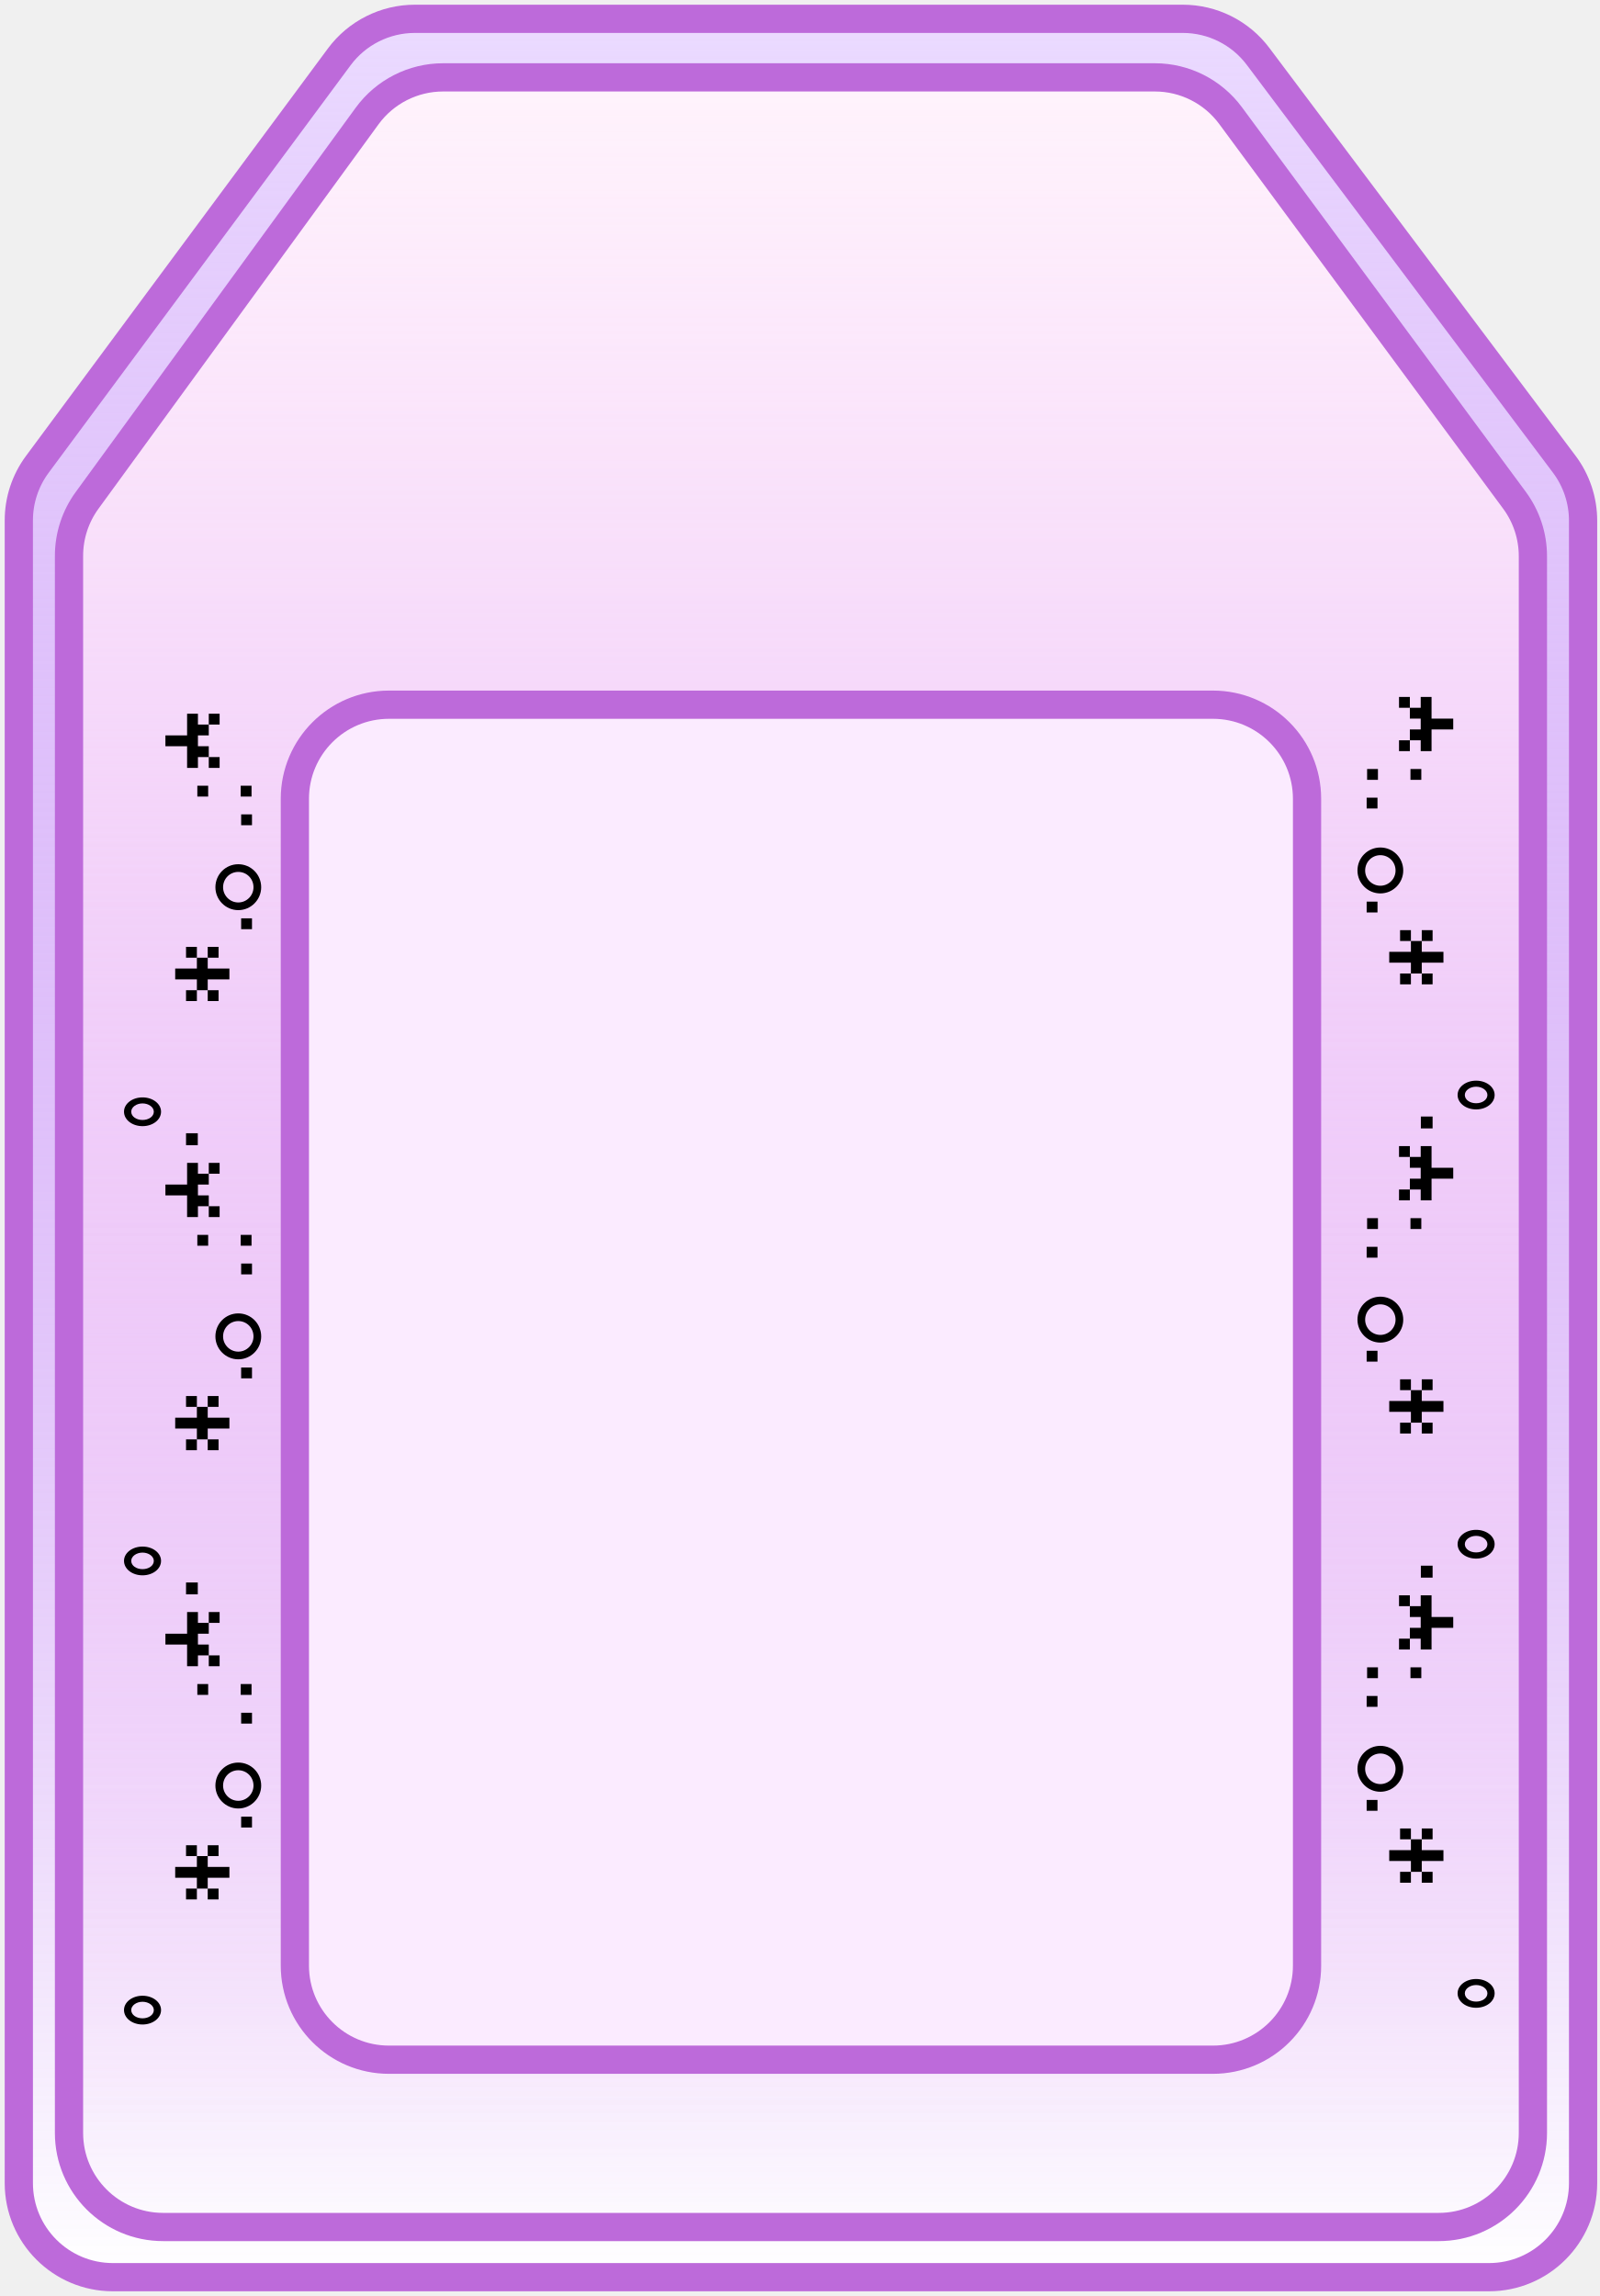
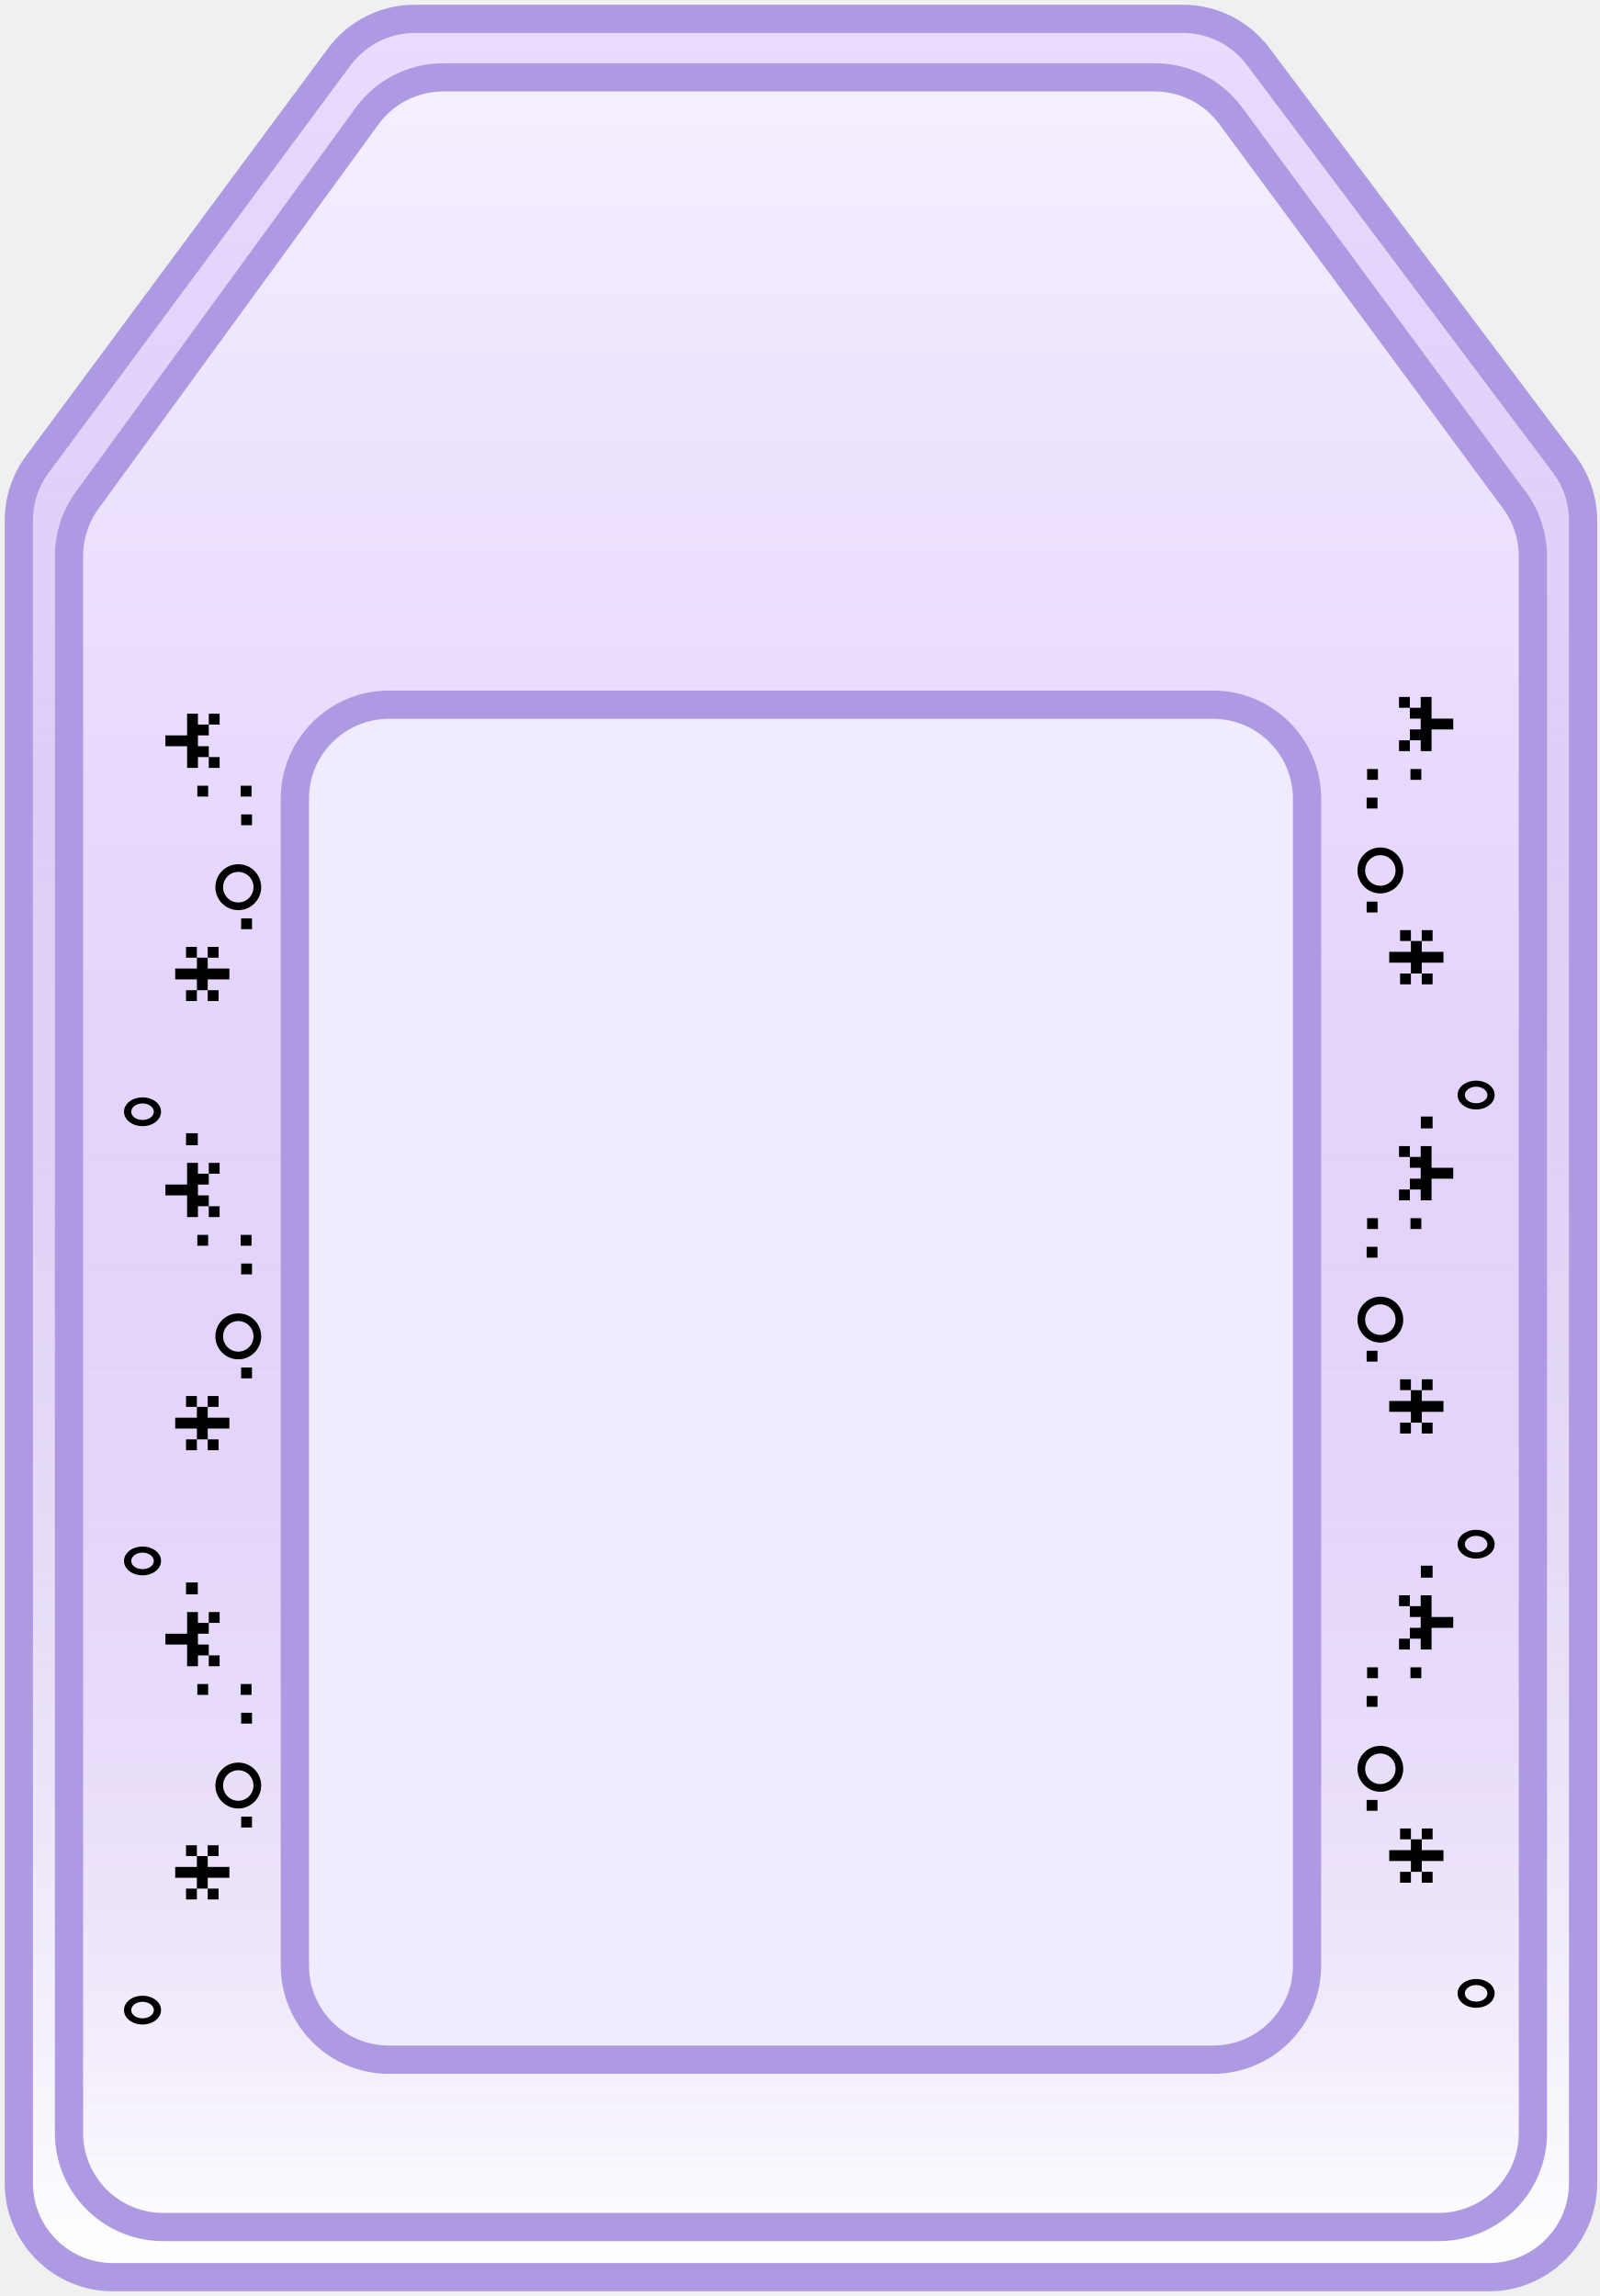
<svg xmlns="http://www.w3.org/2000/svg" width="170" height="244" viewBox="0 0 170 244" fill="none">
  <path d="M3.965 49.348L36.048 6.047C37.934 3.501 40.915 2 44.083 2H125.691C128.837 2 131.8 3.481 133.688 5.997L166.22 49.332C167.519 51.064 168.222 53.171 168.222 55.336V232C168.222 237.523 163.745 242 158.222 242H12C6.477 242 2 237.523 2 232V55.301C2 53.157 2.689 51.07 3.965 49.348Z" fill="white" />
  <path d="M3.965 49.348L36.048 6.047C37.934 3.501 40.915 2 44.083 2H125.691C128.837 2 131.8 3.481 133.688 5.997L166.22 49.332C167.519 51.064 168.222 53.171 168.222 55.336V232C168.222 237.523 163.745 242 158.222 242H12C6.477 242 2 237.523 2 232V55.301C2 53.157 2.689 51.07 3.965 49.348Z" fill="url(#paint0_linear_1161_1924)" />
-   <path d="M3.965 49.348L36.048 6.047C37.934 3.501 40.915 2 44.083 2H125.691C128.837 2 131.8 3.481 133.688 5.997L166.22 49.332C167.519 51.064 168.222 53.171 168.222 55.336V232C168.222 237.523 163.745 242 158.222 242H12C6.477 242 2 237.523 2 232V55.301C2 53.157 2.689 51.07 3.965 49.348Z" stroke="#BD6ADA" stroke-width="3" />
-   <path d="M9.25 53.183L39.007 12.334C40.889 9.75 43.893 8.222 47.09 8.222H122.715C125.89 8.222 128.876 9.73 130.761 12.284L160.934 53.167C162.204 54.887 162.889 56.968 162.889 59.105V226.667C162.889 232.189 158.411 236.667 152.889 236.667H17.333C11.81 236.667 7.333 232.189 7.333 226.667V59.071C7.333 56.955 8.004 54.893 9.25 53.183Z" fill="url(#paint1_linear_1161_1924)" stroke="#BD6ADA" stroke-width="3" />
-   <rect x="31.333" y="74.889" width="107.556" height="144" rx="10" fill="#FBEBFF" stroke="#BD6ADA" stroke-width="3" />
+   <path d="M3.965 49.348L36.048 6.047C37.934 3.501 40.915 2 44.083 2H125.691C128.837 2 131.8 3.481 133.688 5.997L166.22 49.332C167.519 51.064 168.222 53.171 168.222 55.336V232C168.222 237.523 163.745 242 158.222 242H12C6.477 242 2 237.523 2 232V55.301C2 53.157 2.689 51.07 3.965 49.348Z" stroke="#AD9AE2" stroke-width="3" />
+   <path d="M9.25 53.183L39.007 12.334C40.889 9.75 43.893 8.222 47.09 8.222H122.715C125.89 8.222 128.876 9.73 130.761 12.284L160.934 53.167C162.204 54.887 162.889 56.968 162.889 59.105V226.667C162.889 232.189 158.411 236.667 152.889 236.667H17.333C11.81 236.667 7.333 232.189 7.333 226.667V59.071C7.333 56.955 8.004 54.893 9.25 53.183Z" fill="url(#paint1_linear_1161_1924)" stroke="#AD9AE2" stroke-width="3" />
+   <rect x="31.333" y="74.889" width="107.556" height="144" rx="10" fill="#F1EBFF" stroke="#AD9AE2" stroke-width="3" />
  <path d="M15.145 214.491C14.489 214.491 13.945 214.123 13.945 213.611C13.945 213.131 14.489 212.731 15.145 212.731C15.801 212.731 16.345 213.131 16.345 213.611C16.345 214.123 15.801 214.491 15.145 214.491ZM15.145 215.147C16.233 215.147 17.113 214.475 17.113 213.611C17.113 212.763 16.233 212.091 15.145 212.091C14.057 212.091 13.177 212.763 13.177 213.611C13.177 214.475 14.057 215.147 15.145 215.147ZM18.617 199.551V198.399H20.921V197.247H22.073V198.399H24.377V199.551H22.073V200.703H20.921V199.551H18.617ZM19.769 201.855V200.703H20.921V201.855H19.769ZM19.769 197.247V196.095H20.921V197.247H19.769ZM22.073 201.855V200.703H23.225V201.855H22.073ZM22.073 197.247V196.095H23.225V197.247H22.073ZM25.625 194.214V193.062H26.777V194.214H25.625ZM22.889 189.759C22.889 191.087 23.977 192.191 25.321 192.191C26.665 192.191 27.753 191.087 27.753 189.759C27.753 188.399 26.665 187.311 25.321 187.311C23.977 187.311 22.889 188.399 22.889 189.759ZM26.937 189.759C26.937 190.639 26.217 191.375 25.321 191.375C24.425 191.375 23.705 190.639 23.705 189.759C23.705 188.847 24.425 188.127 25.321 188.127C26.217 188.127 26.937 188.847 26.937 189.759ZM25.625 183.167V182.015H26.777V183.167H25.625ZM20.969 180.12V178.968H22.121V180.12H20.969ZM25.577 180.12V178.968H26.729V180.12H25.577ZM17.577 174.77V173.618H19.881V171.314H21.033V172.466H22.185V173.618H21.033V174.77H22.185V175.922H21.033V177.074H19.881V174.77H17.577ZM22.185 177.074V175.922H23.337V177.074H22.185ZM22.185 172.466V171.314H23.337V172.466H22.185ZM19.769 169.433V168.169H21.017V169.433H19.769ZM15.145 166.757C14.489 166.757 13.945 166.389 13.945 165.877C13.945 165.397 14.489 164.997 15.145 164.997C15.801 164.997 16.345 165.397 16.345 165.877C16.345 166.389 15.801 166.757 15.145 166.757ZM15.145 167.413C16.233 167.413 17.113 166.741 17.113 165.877C17.113 165.029 16.233 164.357 15.145 164.357C14.057 164.357 13.177 165.029 13.177 165.877C13.177 166.741 14.057 167.413 15.145 167.413ZM18.617 151.816V150.664H20.921L20.921 149.512H22.073L22.073 150.664H24.377V151.816H22.073V152.968H20.921V151.816H18.617ZM19.769 154.12V152.968H20.921V154.12H19.769ZM19.769 149.512V148.36H20.921V149.512H19.769ZM22.073 154.12V152.968H23.225V154.12H22.073ZM22.073 149.512V148.36H23.225V149.512H22.073ZM25.625 146.48V145.328H26.777V146.48H25.625ZM22.889 142.025C22.889 143.353 23.977 144.457 25.321 144.457C26.665 144.457 27.753 143.353 27.753 142.025C27.753 140.665 26.665 139.577 25.321 139.577C23.977 139.577 22.889 140.665 22.889 142.025ZM26.937 142.025C26.937 142.905 26.217 143.641 25.321 143.641C24.425 143.641 23.705 142.905 23.705 142.025C23.705 141.113 24.425 140.393 25.321 140.393C26.217 140.393 26.937 141.113 26.937 142.025ZM25.625 135.433V134.281H26.777V135.433H25.625ZM20.969 132.386V131.234H22.121V132.386H20.969ZM25.577 132.386V131.234H26.729V132.386H25.577ZM17.577 127.035V125.883H19.881V123.579H21.033V124.731H22.185V125.883H21.033V127.035H22.185V128.187H21.033V129.339H19.881V127.035H17.577ZM22.185 129.339V128.187H23.337V129.339H22.185ZM22.185 124.731V123.579H23.337V124.731H22.185ZM19.769 121.699V120.435H21.017V121.699H19.769ZM15.145 119.022C14.489 119.022 13.945 118.654 13.945 118.142C13.945 117.662 14.489 117.262 15.145 117.262C15.801 117.262 16.345 117.662 16.345 118.142C16.345 118.654 15.801 119.022 15.145 119.022ZM15.145 119.678C16.233 119.678 17.113 119.006 17.113 118.142C17.113 117.294 16.233 116.622 15.145 116.622C14.057 116.622 13.177 117.294 13.177 118.142C13.177 119.006 14.057 119.678 15.145 119.678ZM18.617 104.082V102.93H20.921V101.778H22.073V102.93H24.377V104.082H22.073V105.234H20.921V104.082H18.617ZM19.769 106.386V105.234H20.921V106.386H19.769ZM19.769 101.778V100.626H20.921V101.778H19.769ZM22.073 106.386V105.234H23.225V106.386H22.073ZM22.073 101.778V100.626H23.225V101.778H22.073ZM25.625 98.745V97.593H26.777V98.745H25.625ZM22.889 94.29C22.889 95.618 23.977 96.722 25.321 96.722C26.665 96.722 27.753 95.618 27.753 94.29C27.753 92.93 26.665 91.843 25.321 91.843C23.977 91.843 22.889 92.93 22.889 94.29ZM26.937 94.29C26.937 95.171 26.217 95.906 25.321 95.906C24.425 95.906 23.705 95.171 23.705 94.29C23.705 93.379 24.425 92.659 25.321 92.659C26.217 92.659 26.937 93.379 26.937 94.29ZM25.625 87.698V86.546H26.777V87.698H25.625ZM20.969 84.652V83.5H22.121V84.652H20.969ZM25.577 84.652V83.5H26.729V84.652H25.577ZM17.577 79.301V78.149H19.881V75.845H21.033V76.997H22.185V78.149H21.033V79.301H22.185V80.453H21.033V81.605H19.881V79.301H17.577ZM22.185 81.605V80.453H23.337V81.605H22.185ZM22.185 76.997V75.845H23.337V76.997H22.185Z" fill="black" />
  <path d="M156.855 212.713C157.511 212.713 158.055 212.345 158.055 211.833C158.055 211.353 157.511 210.953 156.855 210.953C156.199 210.953 155.655 211.353 155.655 211.833C155.655 212.345 156.199 212.713 156.855 212.713ZM156.855 213.369C155.767 213.369 154.887 212.697 154.887 211.833C154.887 210.985 155.767 210.313 156.855 210.313C157.943 210.313 158.823 210.985 158.823 211.833C158.823 212.697 157.943 213.369 156.855 213.369ZM153.383 197.773V196.621H151.079V195.469H149.927V196.621H147.623V197.773H149.927V198.925H151.079V197.773H153.383ZM152.231 200.077V198.925H151.079V200.077H152.231ZM152.231 195.469V194.317H151.079V195.469H152.231ZM149.927 200.077V198.925H148.775V200.077H149.927ZM149.927 195.469V194.317H148.775V195.469H149.927ZM146.375 192.436V191.284H145.223V192.436H146.375ZM149.111 187.981C149.111 189.309 148.023 190.413 146.679 190.413C145.335 190.413 144.247 189.309 144.247 187.981C144.247 186.621 145.335 185.533 146.679 185.533C148.023 185.533 149.111 186.621 149.111 187.981ZM145.063 187.981C145.063 188.861 145.783 189.597 146.679 189.597C147.575 189.597 148.295 188.861 148.295 187.981C148.295 187.069 147.575 186.349 146.679 186.349C145.783 186.349 145.063 187.069 145.063 187.981ZM146.375 181.389V180.237H145.223V181.389H146.375ZM151.031 178.342V177.19H149.879V178.342H151.031ZM146.423 178.342V177.19H145.271V178.342H146.423ZM154.423 172.992V171.84H152.119V169.536H150.967V170.688H149.815V171.84H150.967V172.992H149.815V174.144H150.967V175.296H152.119V172.992H154.423ZM149.815 175.296V174.144H148.663V175.296H149.815ZM149.815 170.688V169.536H148.663V170.688H149.815ZM152.231 167.655V166.391H150.983V167.655H152.231ZM156.855 164.979C157.511 164.979 158.055 164.611 158.055 164.099C158.055 163.619 157.511 163.219 156.855 163.219C156.199 163.219 155.655 163.619 155.655 164.099C155.655 164.611 156.199 164.979 156.855 164.979ZM156.855 165.635C155.767 165.635 154.887 164.963 154.887 164.099C154.887 163.251 155.767 162.579 156.855 162.579C157.943 162.579 158.823 163.251 158.823 164.099C158.823 164.963 157.943 165.635 156.855 165.635ZM153.383 150.038V148.886H151.079V147.734H149.927V148.886H147.623V150.038H149.927V151.19H151.079V150.038H153.383ZM152.231 152.342V151.19H151.079V152.342H152.231ZM152.231 147.734V146.582H151.079V147.734H152.231ZM149.927 152.342V151.19H148.775V152.342H149.927ZM149.927 147.734V146.582H148.775V147.734H149.927ZM146.375 144.702V143.55H145.223V144.702H146.375ZM149.111 140.247C149.111 141.575 148.023 142.679 146.679 142.679C145.335 142.679 144.247 141.575 144.247 140.247C144.247 138.887 145.335 137.799 146.679 137.799C148.023 137.799 149.111 138.887 149.111 140.247ZM145.063 140.247C145.063 141.127 145.783 141.863 146.679 141.863C147.575 141.863 148.295 141.127 148.295 140.247C148.295 139.335 147.575 138.615 146.679 138.615C145.783 138.615 145.063 139.335 145.063 140.247ZM146.375 133.655V132.503H145.223V133.655H146.375ZM151.031 130.608V129.456H149.879V130.608H151.031ZM146.423 130.608V129.456H145.271V130.608H146.423ZM154.423 125.257V124.105H152.119V121.801H150.967V122.953H149.815V124.105H150.967V125.257H149.815V126.409H150.967V127.561H152.119V125.257H154.423ZM149.815 127.561V126.409H148.663V127.561H149.815ZM149.815 122.953V121.801H148.663V122.953H149.815ZM152.231 119.921V118.657H150.983V119.921H152.231ZM156.855 117.244C157.511 117.244 158.055 116.876 158.055 116.364C158.055 115.884 157.511 115.484 156.855 115.484C156.199 115.484 155.655 115.884 155.655 116.364C155.655 116.876 156.199 117.244 156.855 117.244ZM156.855 117.9C155.767 117.9 154.887 117.228 154.887 116.364C154.887 115.516 155.767 114.844 156.855 114.844C157.943 114.844 158.823 115.516 158.823 116.364C158.823 117.228 157.943 117.9 156.855 117.9ZM153.383 102.304V101.152H151.079V100H149.927V101.152H147.623V102.304H149.927V103.456H151.079V102.304H153.383ZM152.231 104.608V103.456H151.079V104.608H152.231ZM152.231 100V98.848H151.079V100H152.231ZM149.927 104.608V103.456H148.775V104.608H149.927ZM149.927 100V98.848H148.775V100H149.927ZM146.375 96.968V95.816H145.223V96.968H146.375ZM149.111 92.513C149.111 93.841 148.023 94.945 146.679 94.945C145.335 94.945 144.247 93.841 144.247 92.513C144.247 91.153 145.335 90.065 146.679 90.065C148.023 90.065 149.111 91.153 149.111 92.513ZM145.063 92.513C145.063 93.393 145.783 94.129 146.679 94.129C147.575 94.129 148.295 93.393 148.295 92.513C148.295 91.601 147.575 90.881 146.679 90.881C145.783 90.881 145.063 91.601 145.063 92.513ZM146.375 85.921V84.769H145.223V85.921H146.375ZM151.031 82.874V81.722H149.879V82.874H151.031ZM146.423 82.874V81.722H145.271V82.874H146.423ZM154.423 77.523V76.371H152.119V74.067H150.967V75.219H149.815V76.371H150.967V77.523H149.815V78.675H150.967V79.827H152.119V77.523H154.423ZM149.815 79.827V78.675H148.663V79.827H149.815ZM149.815 75.219V74.067H148.663V75.219H149.815Z" fill="black" />
  <defs>
    <linearGradient id="paint0_linear_1161_1924" x1="85.111" y1="2" x2="85.111" y2="242" gradientUnits="userSpaceOnUse">
      <stop stop-color="#EBDBFF" />
-       <stop offset="1" stop-color="#962BEB" stop-opacity="0" />
+       <stop offset="1" stop-color="#976FD9" stop-opacity="0" />
    </linearGradient>
    <linearGradient id="paint1_linear_1161_1924" x1="85.111" y1="8.222" x2="85.111" y2="236.667" gradientUnits="userSpaceOnUse">
-       <stop stop-color="#FFF3FC" />
-       <stop offset="1" stop-color="#FFBBF4" stop-opacity="0" />
+       <stop stop-color="#F5F0FF" />
+       <stop offset="1" stop-color="#D9BBFF" stop-opacity="0" />
    </linearGradient>
  </defs>
</svg>
